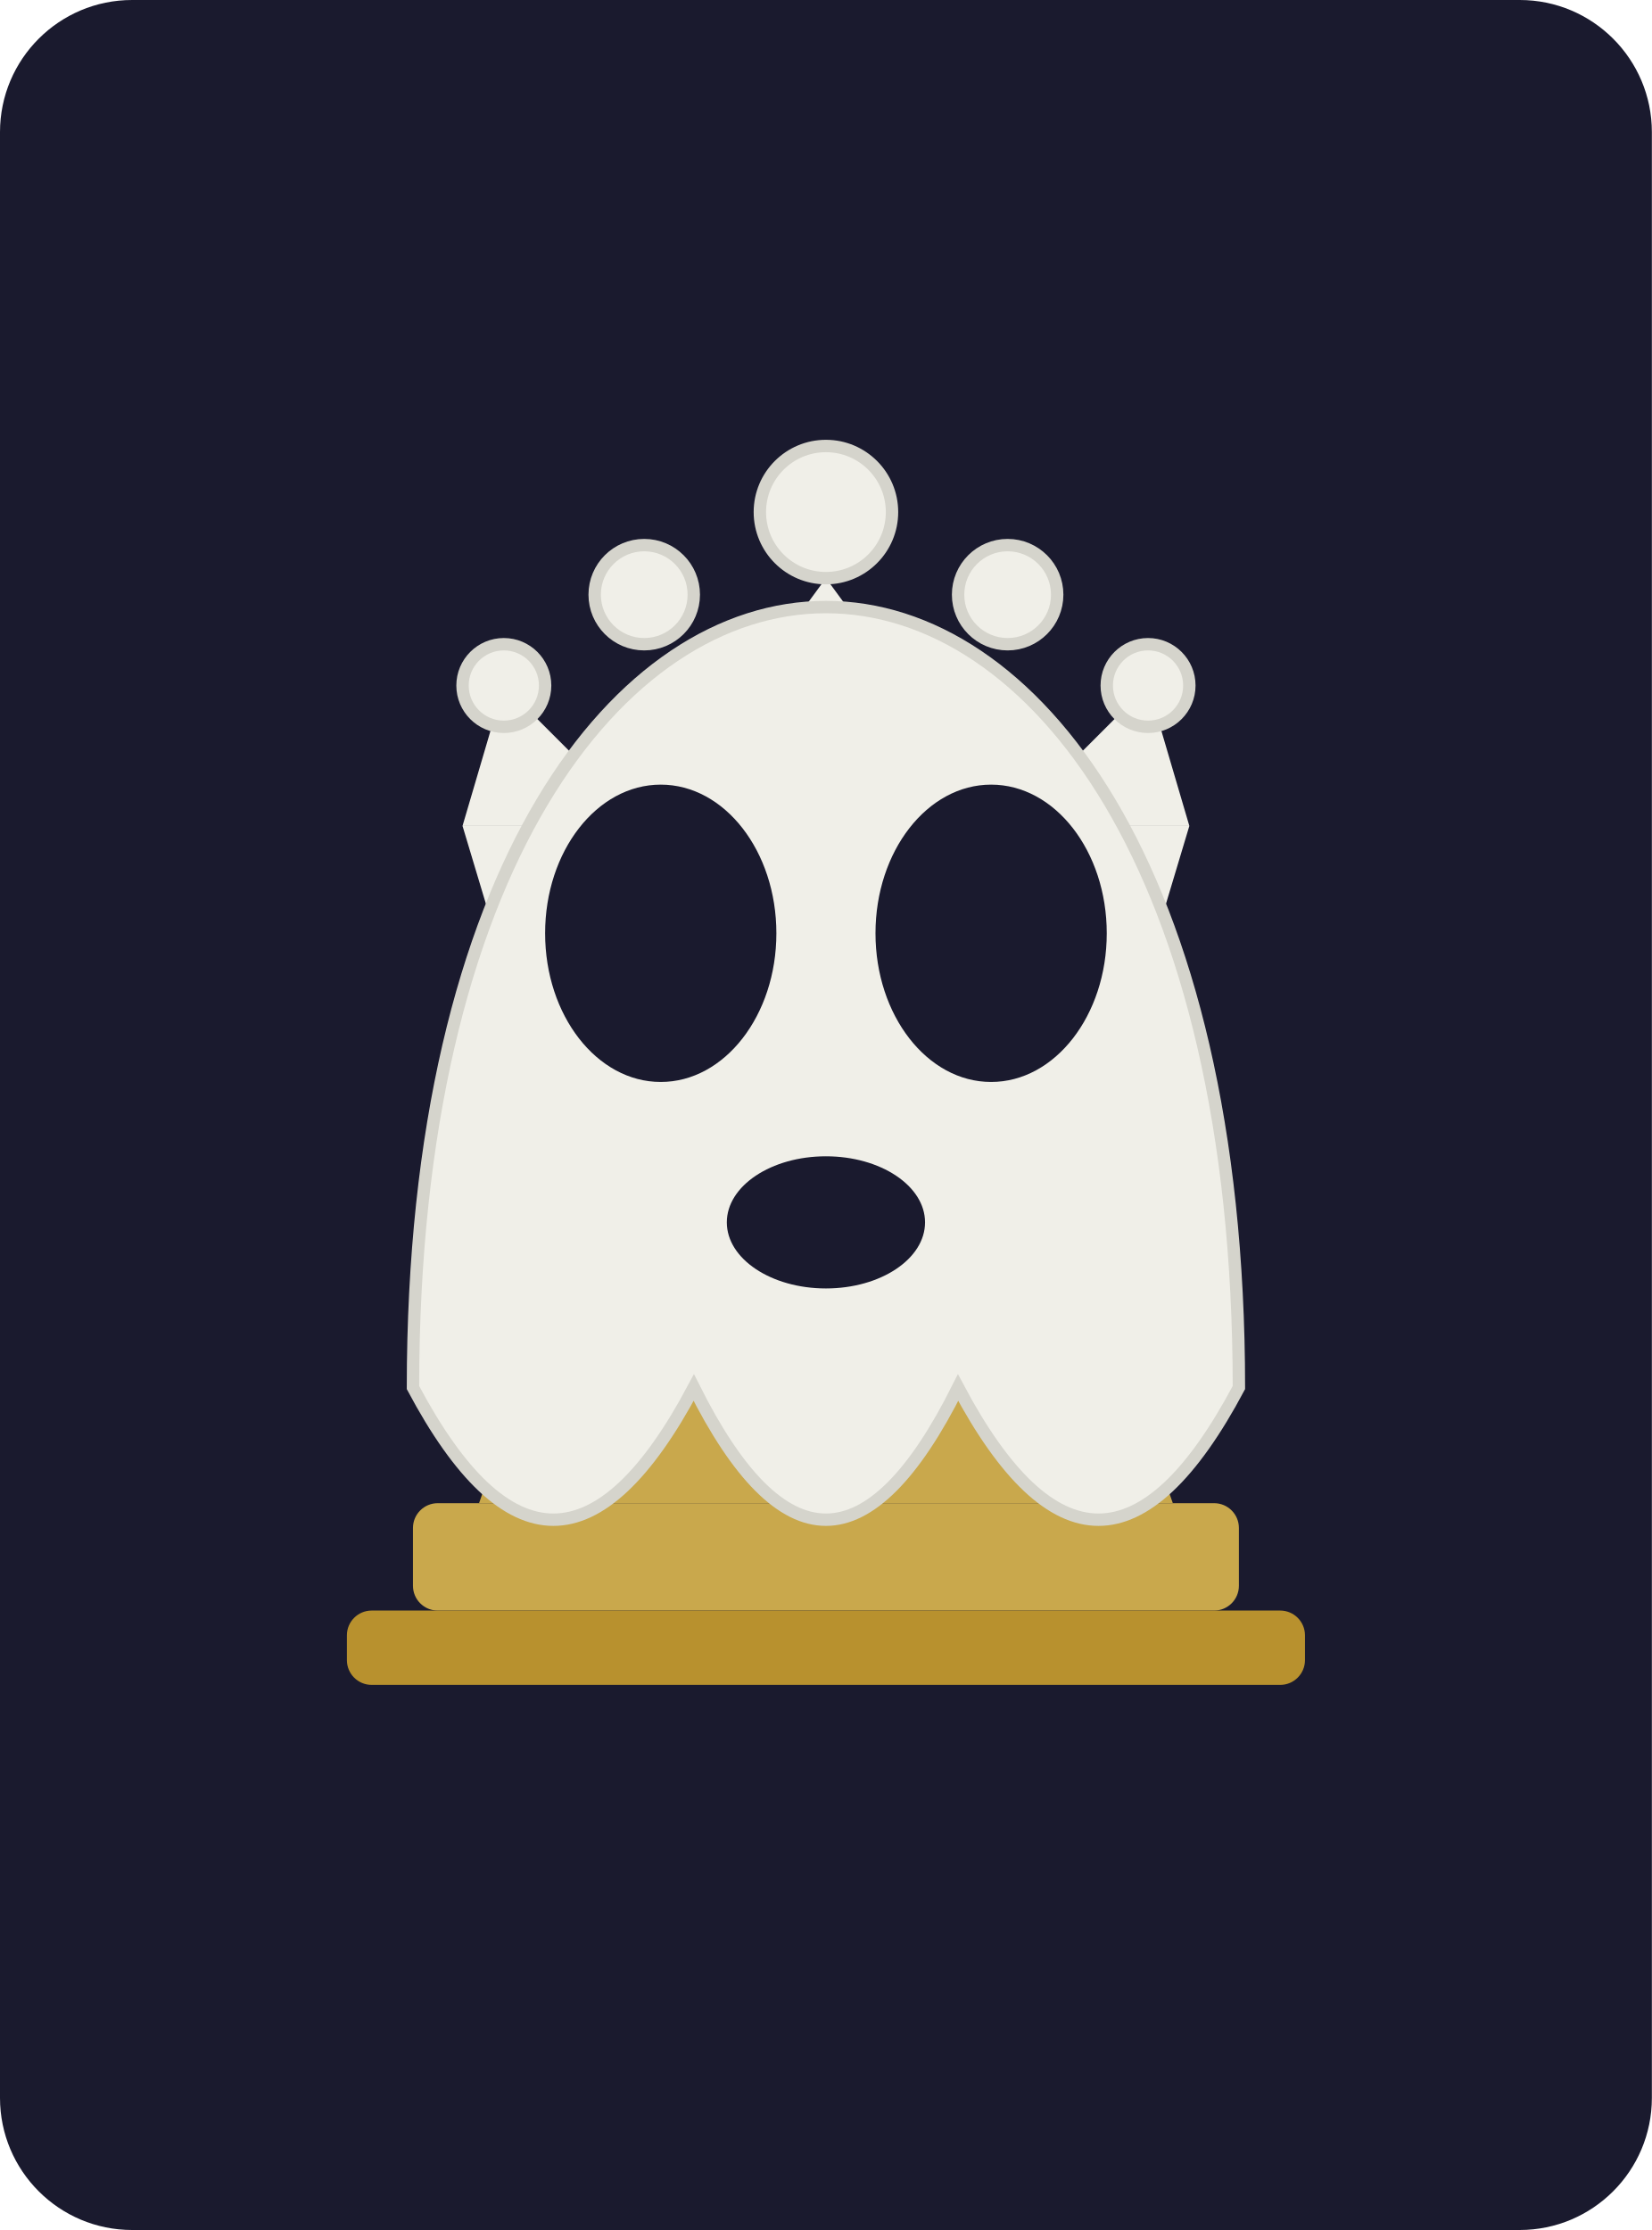
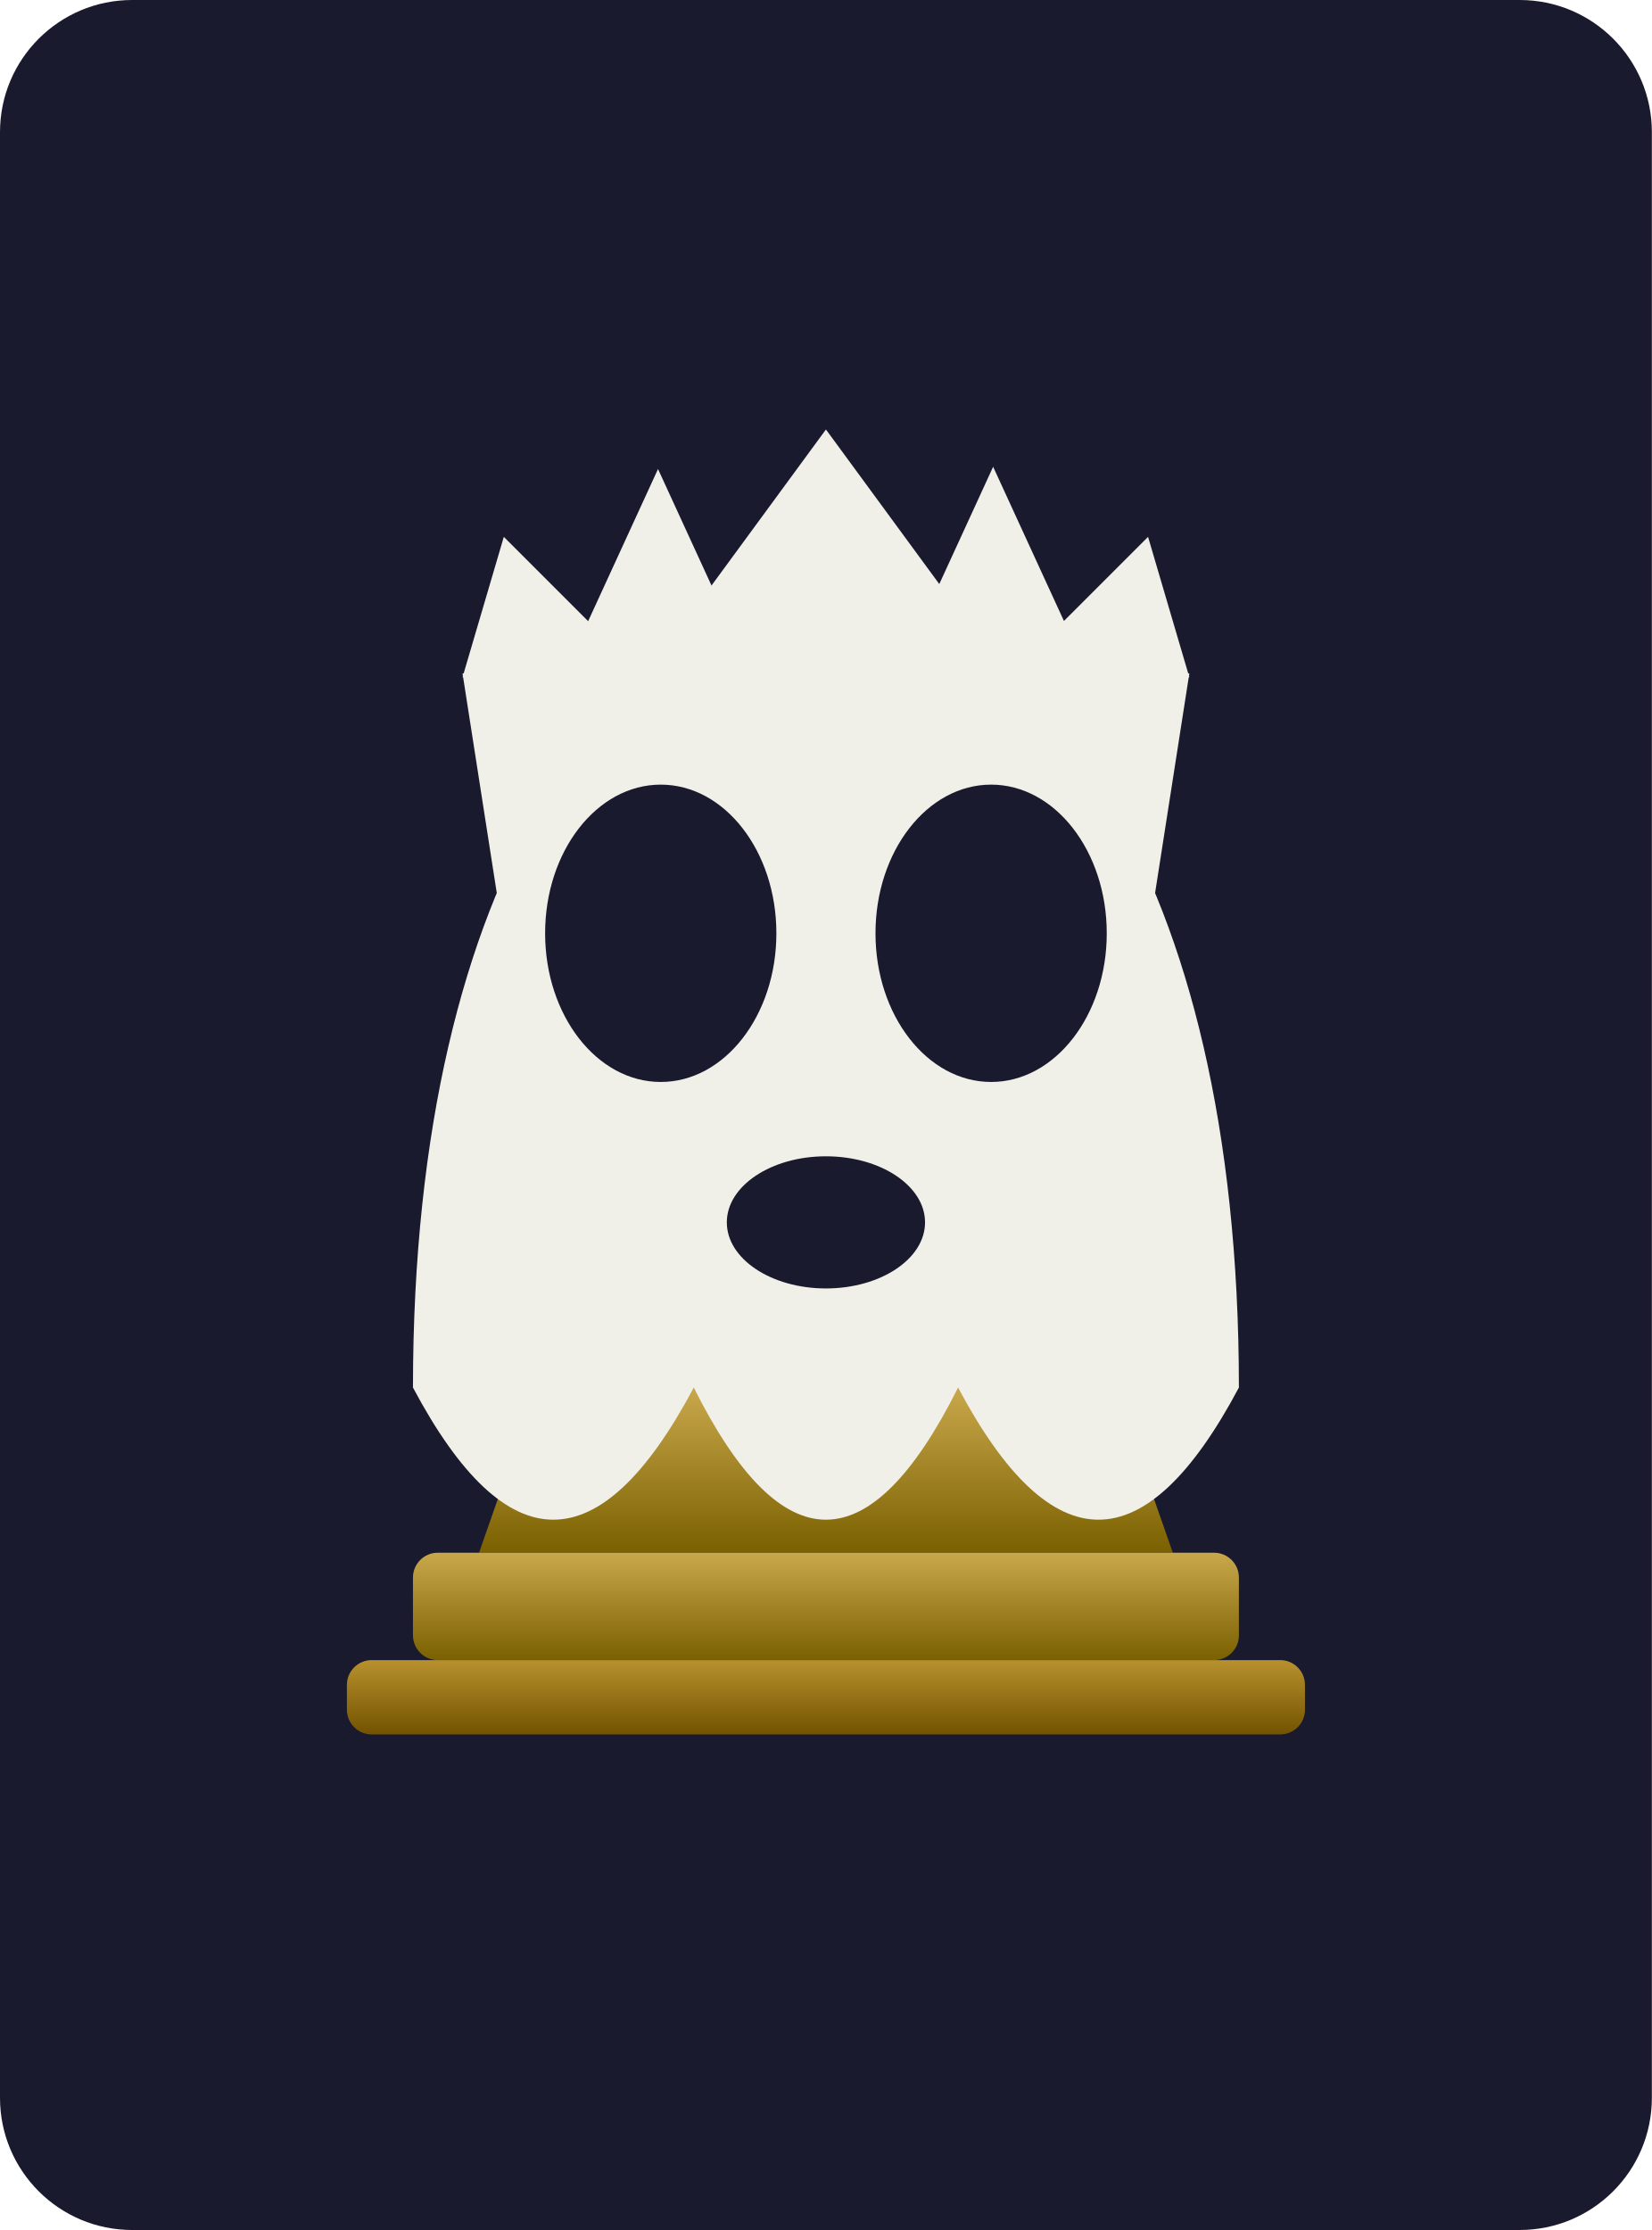
- <svg xmlns="http://www.w3.org/2000/svg" viewBox="0 0 200 270" width="200" height="270">
+ <svg xmlns="http://www.w3.org/2000/svg" xmlns:ns1="https://boxy-svg.com" viewBox="0 0 200 270" width="200" height="270">
+   <defs>
+     <linearGradient gradientUnits="userSpaceOnUse" x1="100" y1="195" x2="100" y2="204" id="gradient-0" spreadMethod="pad" gradientTransform="matrix(1, 0, 0, 1, 0, 6)">
+       <stop offset="0" style="stop-color: rgb(184, 145, 46)" />
+       <stop offset="1" style="stop-color: rgb(44.664% 32.443% 0%)" />
+     </linearGradient>
+     <linearGradient gradientUnits="userSpaceOnUse" x1="100" y1="182" x2="100" y2="195" id="gradient-1" gradientTransform="matrix(1, 0, 0, 1, 0, 6)">
+       <stop offset="0" style="stop-color: rgb(201, 168, 76)" />
+       <stop offset="1" style="stop-color: rgb(47.853% 37.649% 0%)" />
+     </linearGradient>
+     <linearGradient gradientUnits="userSpaceOnUse" x1="100" y1="162" x2="100" y2="182" id="gradient-2" gradientTransform="matrix(1, 0, 0, 1, 0, 6)">
+       <stop offset="0" style="stop-color: rgb(201, 168, 76)" />
+       <stop offset="1" style="stop-color: rgb(47.853% 37.649% 0%)" />
+     </linearGradient>
+   </defs>
  <rect width="200" height="270" fill="#1a1a2e" rx="16" />
-   <path d="M 56,100 L 61,83 L 78,100 L 100,70 L 122,100 L 139,83 L 144,100 Z" fill="#f0efe8" />
-   <path d="M 56,100 L 62,120 L 138,120 L 144,100 Z" fill="#f0efe8" />
+   <path d="M 56 82 L 61 65 L 78 82 L 100 52 L 122 82 L 139 65 L 144 82 L 56 82 Z" fill="#f0efe8" />
+   <path d="M 56 81.531 L 62 120 L 138 120 L 144 81.531 L 56 81.531 Z" fill="#f0efe8" style="" />
  <rect x="80" y="120" width="40" height="12" fill="#c9a84c" />
  <path d="M 80,132 L 70,162 L 130,162 L 120,132 Z" fill="#c9a84c" />
-   <path d="M 65,162 L 135,162 L 142,182 L 58,182 Z" fill="#c9a84c" />
-   <rect x="50" y="182" width="100" height="13" rx="3" fill="#c9a84c" />
-   <rect x="42" y="195" width="116" height="9" rx="3" fill="#b8912e" />
-   <path d="     M 50,168     C 50,42 150,42 150,168     Q 133,200 116,168     Q 100,200  84,168     Q 67,200   50,168     Z   " fill="#f0efe8" stroke="#d5d4cc" stroke-width="1.5" />
+   <path d="M 65 168 L 135 168 L 142 188 L 58 188 L 65 168 Z" style="fill: url(&quot;#gradient-2&quot;);" />
+   <rect x="50" y="188" width="100" height="13" rx="3" style="fill: url(&quot;#gradient-1&quot;);" />
+   <rect x="42" y="201" width="116" height="9" rx="3" style="fill: url(&quot;#gradient-0&quot;);" />
+   <path d="M 50 168 C 50 42 150 42 150 168 C 138.667 189.333 127.333 189.333 116 168 C 105.333 189.333 94.667 189.333 84 168 C 72.667 189.333 61.333 189.333 50 168 Z" fill="#f0efe8" stroke-width="1.5" style="" />
  <ellipse cx="80" cy="113" rx="14" ry="18" fill="#1a1a2e" />
  <ellipse cx="120" cy="113" rx="14" ry="18" fill="#1a1a2e" />
  <ellipse cx="100" cy="148" rx="12" ry="8" fill="#1a1a2e" />
-   <circle cx="100" cy="62" r="8" fill="#f0efe8" stroke="#d5d4cc" stroke-width="1.5" />
-   <circle cx="78" cy="72" r="6" fill="#f0efe8" stroke="#d5d4cc" stroke-width="1.5" />
-   <circle cx="122" cy="72" r="6" fill="#f0efe8" stroke="#d5d4cc" stroke-width="1.5" />
-   <circle cx="61" cy="83" r="5" fill="#f0efe8" stroke="#d5d4cc" stroke-width="1.5" />
-   <circle cx="139" cy="83" r="5" fill="#f0efe8" stroke="#d5d4cc" stroke-width="1.5" />
+   <path d="M 79.669 56.788 L 91.923 83.475 L 67.414 83.475 L 79.669 56.788 Z" ns1:shape="triangle 67.414 56.788 24.509 26.687 0.5 0 1@67d3c1ae" style="fill: rgb(240, 239, 232);" />
+   <path d="M 120.244 56.515 L 132.499 83.202 L 107.99 83.202 L 120.244 56.515 Z" ns1:shape="triangle 107.99 56.515 24.509 26.687 0.5 0 1@62144fcc" style="fill: rgb(240, 239, 232); stroke-width: 1;" />
</svg>
